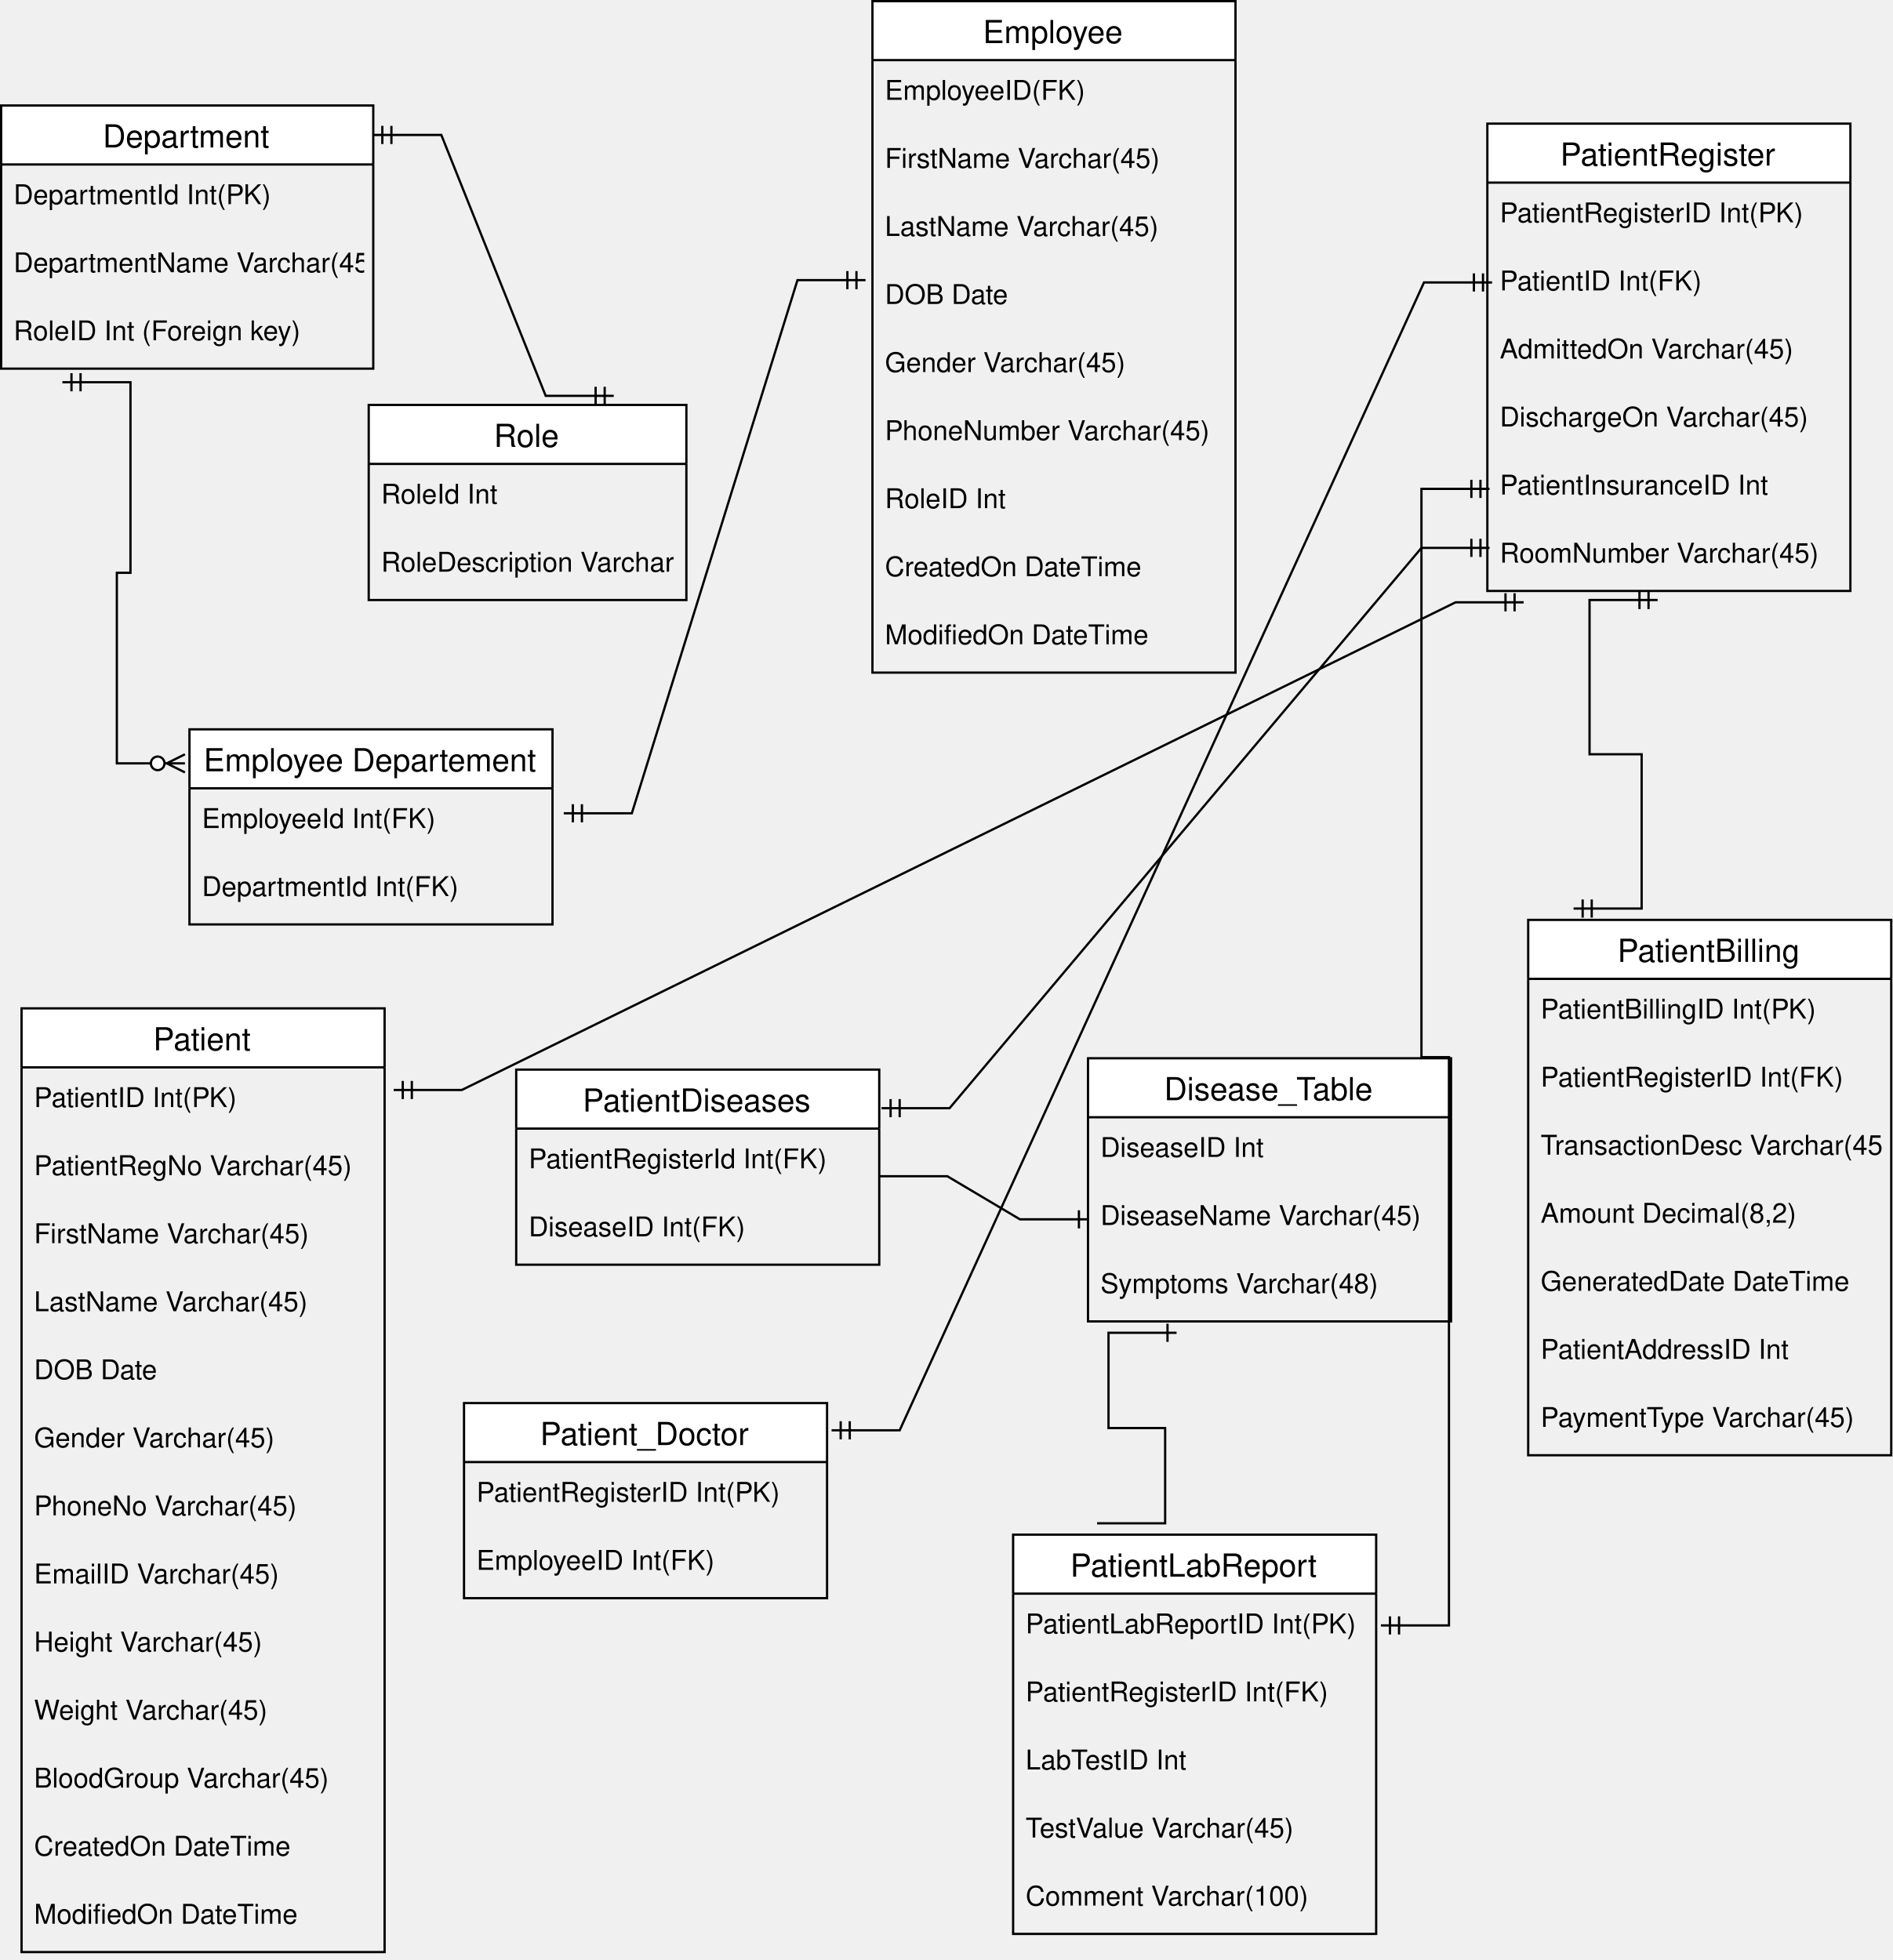
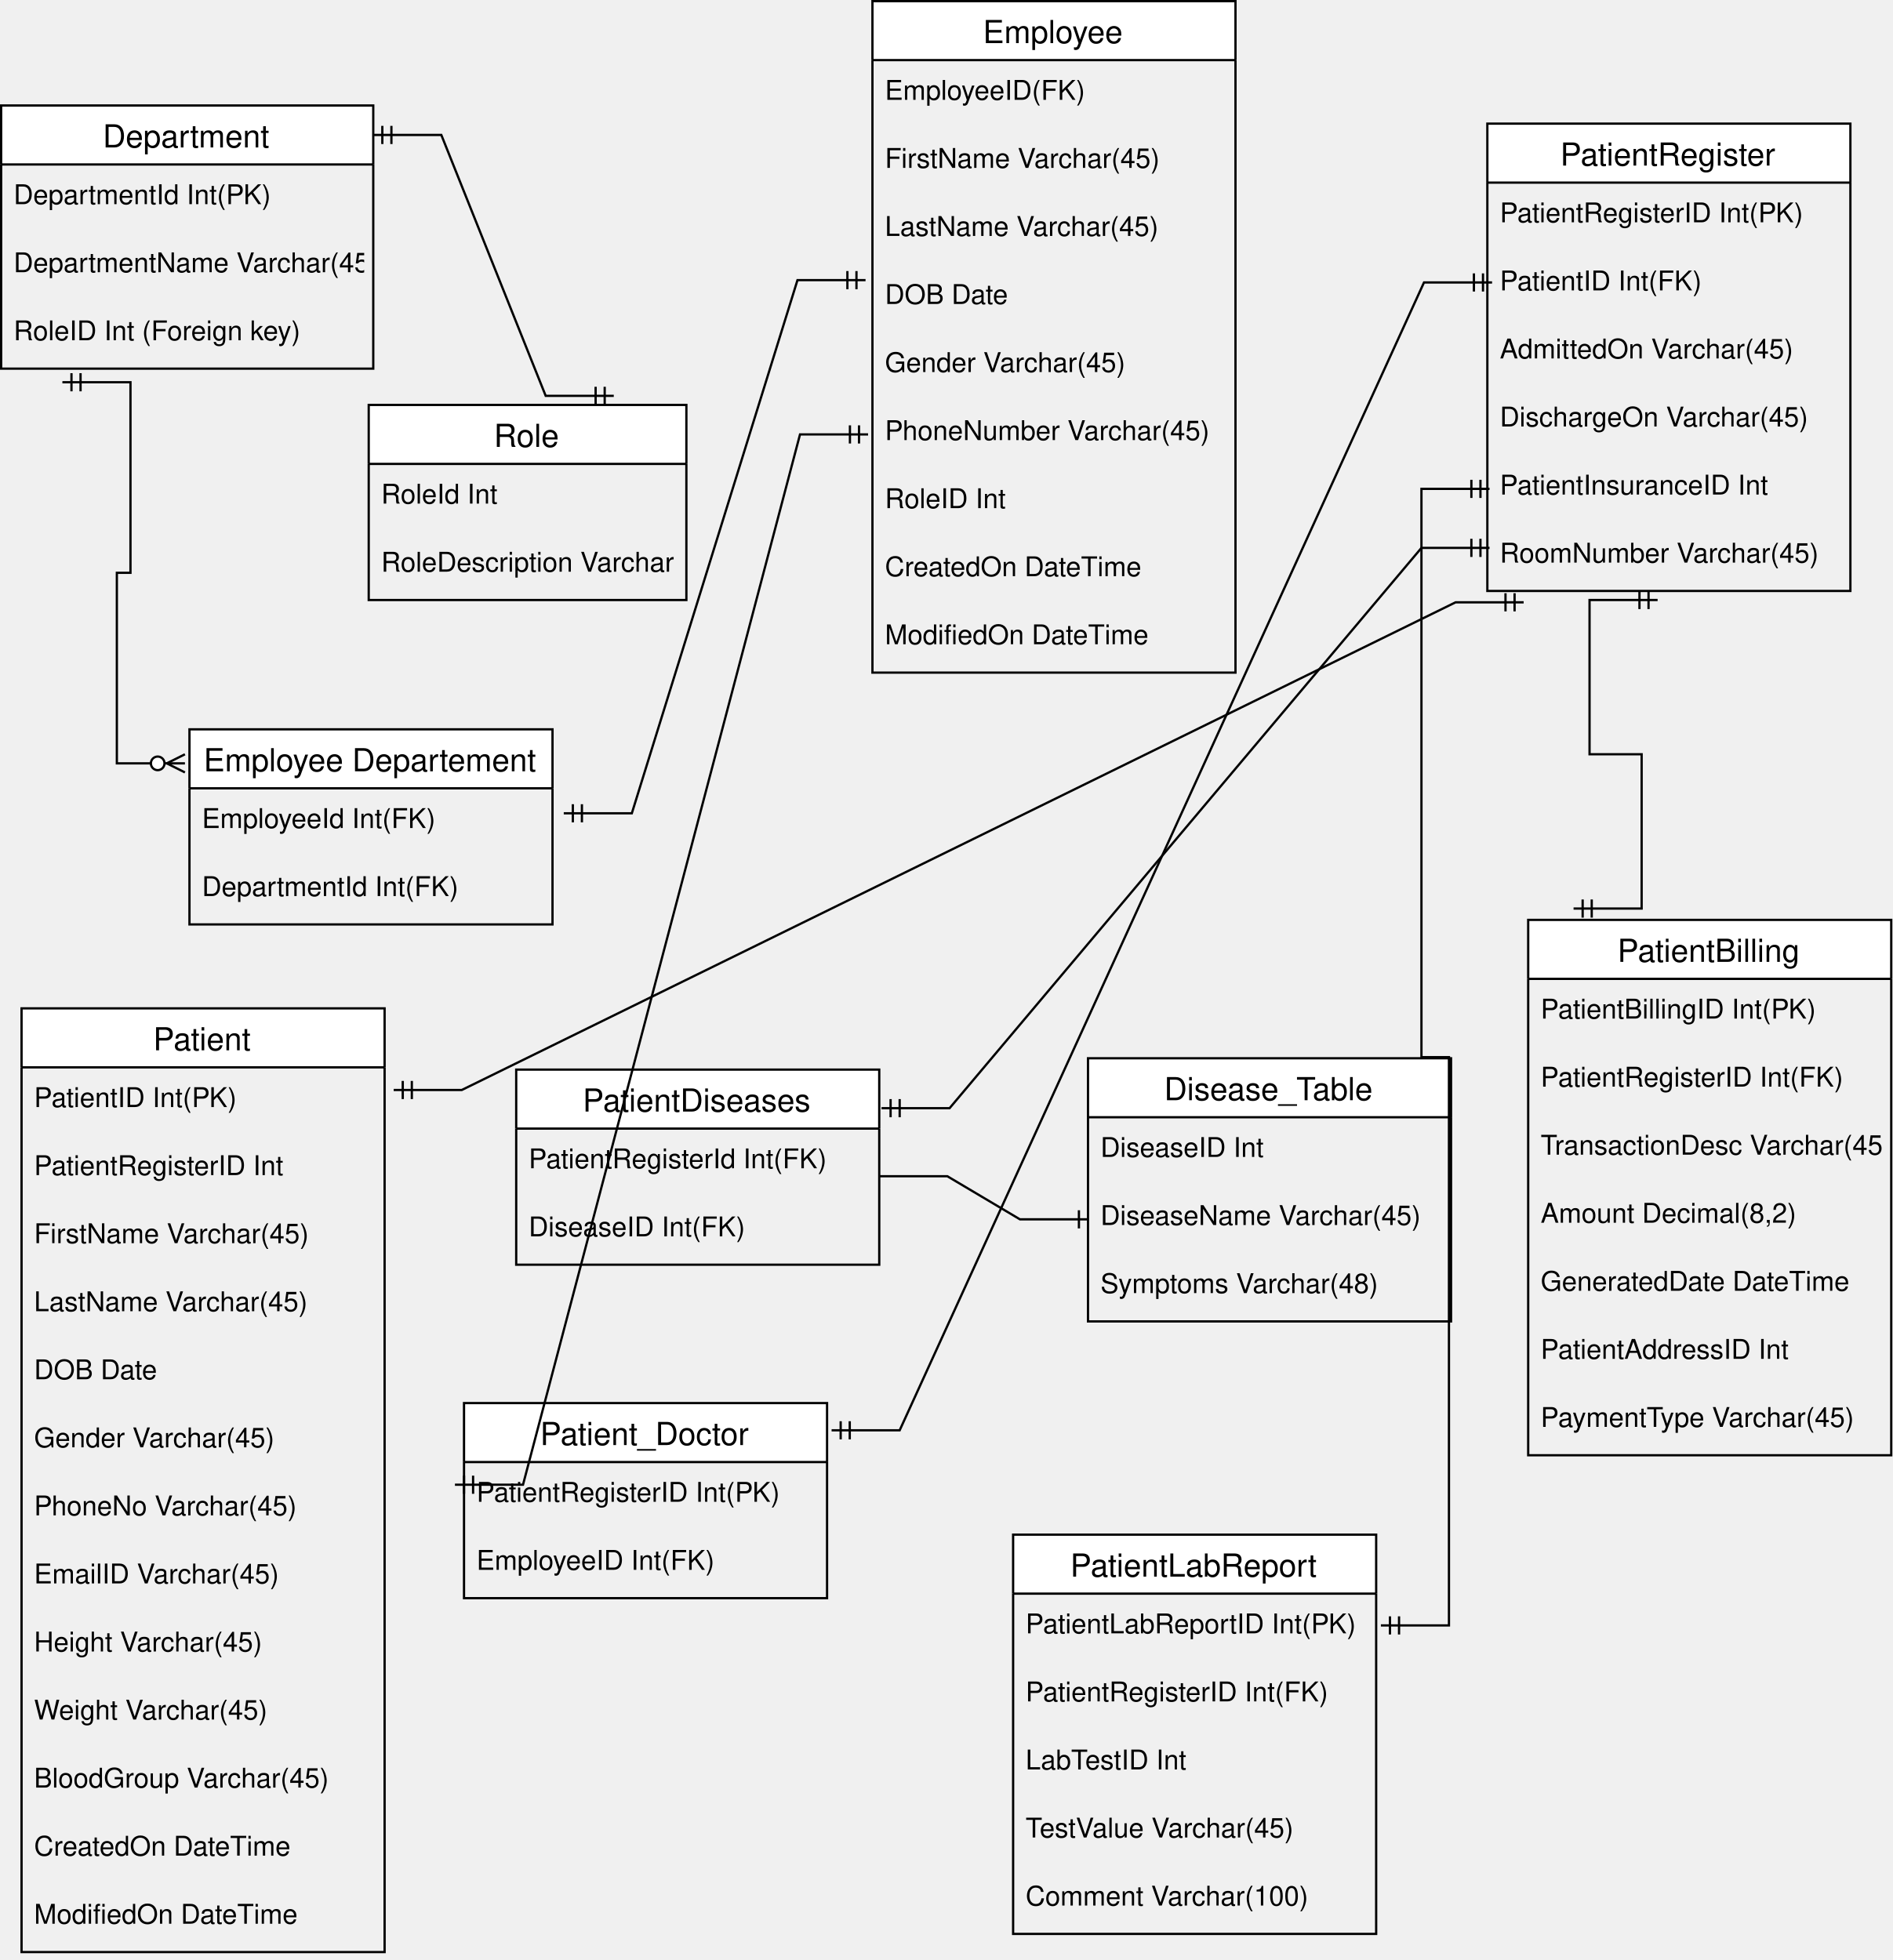
- <svg xmlns="http://www.w3.org/2000/svg" version="1.1" width="834px" height="864px" viewBox="-0.5 -0.5 834 864" content="&lt;mxfile host=&quot;app.diagrams.net&quot; modified=&quot;2022-04-12T17:07:40.918Z&quot; agent=&quot;5.0 (Windows NT 10.0; Win64; x64) AppleWebKit/537.36 (KHTML, like Gecko) Chrome/100.0.49.75 Safari/537.36&quot; etag=&quot;Gq08JsaIeK2g-kS3sbKn&quot; version=&quot;17.4.2&quot; type=&quot;github&quot;&gt;&lt;diagram id=&quot;Iy3N-nfoCOLkDRjxHkdD&quot; name=&quot;Page-1&quot;&gt;7Z1tc5s6FoB/jWe6H5xB4sXmY2InaXebNpPk5t791FGMYrMF5AHcxP31K0CyLYRfEmTkTNXptEaADHrOOTrnSJZ69ih+vU7RfHZDAhz1oBW89uxxD0IAvSH9ryhZViXDIawKpmkYVEXWuuA+/I3Znbx0EQY4Ey7MCYnycM4KQVU4IUmCJ7lwIUpT8iJe9kyiQCiYoykWbioK7icowtJlf4dBPmNvAQfr8s84nM7YNwPg+dWZJzT5OU3JImHf14P2c/mnOh0jXhf73myGAvKyUWRf9uxRSkhefYpfRzgq2lZstqstZ1fPneIkP+iGh7/y2+ngf84P31rc/Pg8eHy86API8P1C0YK1yBjTSvO4qHYEe+f88fMlb7LsJYwjlNCji2eS5PfsjEWPJ7MwCr6iJVkUz5TltI340cWMpOFvej2K6ClAC+jpNGcSAT3hivviTlZnijN6zS1/UVArukGvwoVfUZbzpyFRhOZZ+FQ+X3FjjNJpmFyQPCcxuwhF4TShnye0Lpzyd6qeCjj0WG5o1va/cJrj140i1vDXmMQ4T5f0Ena277jVLUxJ+sBmdbysZQ54TlU2E+WNyTqT8+mq8jVr+oHhfhN6fwf6LwE98yXJP93+51+SANC3zkt+KfmJRyQitNnGCakkIoyiWlE2R5MwmX7Fz8VLOeuSO/aeRRGhrfkclQoyC4MAJwVQkqMcPa2ka07CJC/bwb2gf6lkjqwzt+fSZxrRY7A+pn+Ly9N8RBL6mCgs0WEqGi+4EA8BMmyGvFtf9rNnrKF3GGnbOhZoXnMj6G8oxvTcI0onM5R+clyDuxVut0Pc7mfijf76/OgG/w7636zXIJpO+kCCfUci/GVc6TP999MVSXFh86D1Ey//INwSxMMlYCvuoX7tdiXgElIcUJ+HHdL3DfPlHY5QHpLkcn1GarVZHvOuGifBeeFs0cPLu984JQ/kBiVL3omvz8UoCb6XclG6RjhgcLd2osWj7dSrzZa1rIYekhem5Sv9Ev26pvZm33FbyNtGHw2GYh/tizVkZJFOMLtp08+q1WN7QjXArdVD22uKc6meEv7qtdvIgyfJw2U8j8gSF3a+Mvy49O6MX9fWr7NFkQGO02ANGmR2eDSnzh5spb9y6a6MS9eoMO1cugbMRzT6u8I2A1oV6EZnrlPQjgy6cOeM7W5tuwEYiMZbRu10arodOR4vPfeAe+5GkyWtaGWym/AeT5NdOQov8I5xNknDeeGLr8Nww7oN6yar3S1rb5cPbix3W6/b9gXL3QeDwWH9NPSPZr29HY732HhiW/TjA7ncnuyJXYVpZhKoiknr97k92RErzKABrRZ0Y+q0U9CDhoGR7xdFlgzlckdt4L4B7mrcUiNdeSTkGicB9UqMEqvj7OjnDCXOtzPK5tsifjKwlcIe6IdtS7DF4U3Dt4WTbenn60h8Rymm3XHwPWEd80MYm865HWdbP2d51PqGBOFzaECrBO3pBy3nRW5RHtJXHYcZbRScSYhNRuxgzvwsn3TLufvaB6IHcrqEcb/D0zCjTWGGKfdozAdKjg0a5pJW6s09M0O5LWX9ibGhHFEznb6gsCgHY8pbm3IPinOKID/eO7ZhH82W895lK/eVkpvZ4s0K84FM+VCOsOsdtzHpimifgEmX4+2HFCUZmhQzEorJCSaBpo63/iGPoRx3n8dkUU5gHuNJGKPoE+1wRtCQbkX6BMY/hvIklGuc4LRIplUDXCbLooa1/jGQ4dYsy3kQUGc3MwlyJaT1D4AMm/Iqy2La98NybuYnqHTF9Y+G+PIEhZovLiE2EffBnHnEzZciWE0nhPZh4FcScgTyW1MtUhRmYu5mnflAMbe/NcFiYm1VlPXH2r6cWTkP4jDng9um51aEWn+Y7ctplXGYFXSn2LBWyfoEAm1fzqlw651kixQlEzM/SQ1r/YG2LydV7giJzVxD5ay1h9rQ2qrXX9HTHS7ayYRfrcMvxwJC+OX4/mHgVxJyBPKyltfJm/Brj9J8nPALWluzp2bIUzVt7WHYauVJ4eddTw+0IYyXpoKw9ugLWnKOvMD7WB4aH00Zaf2xF7TkiYcjElfLW61AA8sypNuR1h55UWHb1kkbJ7y1E96vrVoHvQNXVHCOtj4tBPuT4sb3blaRD+R7g13TDb8R012rg30CrrecFjdraByBtH4XHMi5M7OGhnrQJ+CBAzlXZhbRUET3BLxuOTVmFtFQzln/WAdomFZYLqJhPDCV7rb2KYUQyAmTyxiFURlTGdCqQGtfYWG179AGaLaRkeGsMH7Wz1nOi/1tOKvm7OvnLKfDLiJCguuULOaGtTrWtv6kGJSTYmYVJOWc9efDoJwPM6sgqQetPx3WsCkPy3L/GJNJTlmZMaw6/YMx87N8pyU+kcwBh2E/2iJIsGE3HvMrnoO0/ANuygMbNuVZLwHfM/PHlGDustNu3F9RdsPZSlc/Hsq2NYa8iWeDbd8+I9h2BEMOh4fOCFYxGaERuuyP15Y3+3OUeg/a7TpzEpa78fEaf6xV0P2ThyvVc9ZuuuUx6ftlPKfGLduEPDSQW0DuMtZqfDx5fEPCqXY73Io5LboKI36BuPktfg3zf/it9PN/i/KzATsav25cNl5uHNzilAb/ZT+7sYlubcfcxqip2qx2h+e1Wp+12o52n3GUcXe1La89EJ0Bm/N88768/GeavNfhLaB+Y97mfbnl8Rj9gpnQd/qnlEYaLvOCQjzBWbGjFStYS2h5tNw8er+M7pU8V6/kObXdfR3+o+63Sp7DSXMRtp1uJU8eITqy5K13AT9we/ANQXQ8vyaItt2dIO761a8+UfSc+qKw9vtE0RuKm576dqeSCDvfq/79kti3ziwgiCI1ku8TxVX/f2bZog9ge3q9AJ6g3K8C1V5Z+lQAWqIRBV6tivf6AXztna5UQB4JODkVaHRXQfkl+kS1WgdbnwCCmjvQ51Mj3yqAEIoC2O/YBstjEicngGtvwAK2aIKdLt3SXat1aQyJ+C3cMXXf6Q24Q3HEDNQrOrYodh6rtxJFyxNF0T4BUdTsmNqOLUiQDd7ZK7u8G2YV8Q1FOpJEu/Pg/P298plFOxDBiay80jf1zBtyDTqO+/d29atffp6+/MOaM2mDmty+OztVr+jYplgeuz45Bdhhit2WYRmwBY1y9IZlq58JHKAAmpNkriumZ51BLa9/cGYCiE7NQFWOjB6mhOSbl6doPrshAS6u+D8=&lt;/diagram&gt;&lt;/mxfile&gt;" resource="https://app.diagrams.net/?title=Copy%20of%20HMS%20system.drawio&amp;client=1#HMahima-01%2FTraining-Repository%2Fmain%2FHospital%20Management%20System%2FHospital%20Management%20System.drawio.svg" style="background-color: rgb(255, 255, 255);">
+ <svg xmlns="http://www.w3.org/2000/svg" version="1.1" width="834px" height="864px" viewBox="-0.5 -0.5 834 864" content="&lt;mxfile host=&quot;app.diagrams.net&quot; modified=&quot;2022-04-12T17:17:25.870Z&quot; agent=&quot;5.0 (Windows NT 10.0; Win64; x64) AppleWebKit/537.36 (KHTML, like Gecko) Chrome/100.0.49.75 Safari/537.36&quot; etag=&quot;B2tW-2I9jpvIF2c7EKH_&quot; version=&quot;17.4.2&quot; type=&quot;github&quot;&gt;&lt;diagram id=&quot;Iy3N-nfoCOLkDRjxHkdD&quot; name=&quot;Page-1&quot;&gt;7Z1tc5s4EIB/jWd6H5xB4sXmY2Inae+aNpOkubtPHcUoNldAHsBN3F9/AiTbQvglRracqTqd1giQQc/uanclSx17EL9ep2g6uSEBjjrQCl479rADIYBen/5XlMyrkn4fVgXjNAyqImtZcB/+wuxOXjoLA5wJF+aERHk4ZYWgKhyRJMGjXLgQpSl5ES97JlEgFEzRGAs3FQX3IxRh6bK/wyCfsLeAvWX5RxyOJ+ybAfD86swTGv0Yp2SWsO/rQPu5/FOdjhGvi31vNkEBeVkpsi879iAlJK8+xa8DHBVtKzbb1Zqzi+dOcZLvdMPDt/x23PvP+e5bs5vvH3uPjxddABm+nyiasRYZYlppHhfVDmDnnD9+PudNlr2EcYQSenTxTJL8np2x6PFoEkbBZzQns+KZspy2ET+6mJA0/EWvRxE9BWgBPZ3mTCKgJ1xxX9zJ6kxxRq+55S8KakU36FW48DPKcv40JIrQNAufyucrboxROg6TC5LnJGYXoSgcJ/TziNaFU/5O1VMBhx7LDc3a/idOc/y6UsQa/hqTGOfpnF7CznYdt7qFKUkX2KyOl6XMAc+pyiaivDFZZ3I+XlS+ZE0/MNxvQu9vQP8poGc+JfmH27/+kASAvnVe8kvJDzwgEaHNNkxIJRFhFNWKsikahcn4M34uXspZltyx9yyKCG3N56hUkEkYBDgpgJIc5ehpIV1TEiZ52Q7uBf1LJXNgnbkdlz7TgB6D5TH9W1ye5gOS0MdEYYkOU9F4wYV4CJBhM+TN+rKdPWMNvd1I29ahQPOaG0F/QTGm5x5ROpqg9IPjGtytcLtHxO1+JN7g28dHN/gz6H6xXoNoPOoCCfYdifCnYaXP9N8PVyTFhc2D1g88/41wSxB3l4C1uPv6tduVgEtIcUB9HnZI3zfM53c4QnlIksvlGanVJnnMu2qcBOeFs0UPL+9+4ZQ8kBuUzHknvjwXoyT4WspF6RrhgMFd24kWj7ZRr1Zb1rIaekhemJav9FP065ram33HbSFvK3006It9tC/WkJFZOsLsplU/q1aP7QnVALdWD22vMc6lekr4i9duIw+eJA+X8TQic1zY+crw49K7M35dW7/OFkUGOE6DNWiQ2f7BnDq7t5b+wqW7Mi5do8K0c+kaMB/Q6G8K2wxoVaAbnbmjgnZk0IU7Z2x3a9sNQE803jJq56im25Hj8dJzD7jnbjRZ0opWJrsJ7+E02ZWj8ALvEGejNJwWvvgyDDes27BustrHZe1t8sGN5W7rddu+YLm7oNfbrZ+G/sGst7fB8R4aT2yNfrwjl9uTPbGrMM1MAlUxaf0+tyc7YoUZNKDVgm5MnR4VdK9hYOTrRZElQ7ncURu4b4C7GLfUSFceCbnGSUC9EqPE6jg7+jlDifPthLL5MoufDGylsHv6YdsSbHF40/Bt4WRb+vk6Et9Biml3HHxNWMf8EMamc27H2dbPWR61viFB+Bwa0CpBe/pBy3mRW5SH9FWHYUYbBWcSYpMR25kzP8sn3XLuvvaB6J6cLmHc7/A4zGhTmGHKLRrzjpJjvYa5pJV6c8/MUG5LWX9irC9H1EynLygsysGY8tam3IPinCLIj7eObdgHs+W8d1nLfaHkZrZ4s8K8I1PelyPsesdtTLoi2idg0uV4+yFFSYZGxYyEYnKCSaCp461/yKMvx93nMZmVE5iHeBTGKPpAO5wBNKRbkT6B8Y++PAnlGic4LZJp1QCXybKoYa1/DKS/NstyHgTU2c1MglwJaf0DIP2mvMq8mPb9MJ+a+QkqXXH9oyG+PEGh5otLiE3EvTNnHnHzpQgW0wmhvRv4hYQcgPzaVIsUhZmYu1ln3lHM7a9NsJhYWxVl/bG2L2dWzoM4zPngtum5FaHWH2b7clplGGYF3TE2rFWyPoFA25dzKtx6J9ksRcnIzE9Sw1p/oO3LSZU7QmIz11A5a+2hNrTW6vVn9HSHi3Yy4Vfr8MuxgBB+Ob6/G/iFhByAvKzldfIm/NqiNO8n/ILW2uypGfJUTVt7GLZYeVL4edfTA20I46WpIKw9+oKWnCMv8D6Wh8ZHU0Zaf+wFLXni4YDE1fJWC9DAsgzpdqS1R15U2NZ10sYJb+2Ed2ur1kFvxxUVnIOtTwvB9qS48b2bVeQd+d5g5+mGhnQb0ifgd8s5cbOAxgFI6/e/gZw4MwtoqAd9Au43kBNlZgUNRXRPwOWW82JmBQ3lnPUPdICGOYXlChrEgFboa2ufTwiBnC25jFEYlS62Aa0KtPblFRabDq2AZrsYGc4Kg2f9nOWk2N+Gs2rOvn7Oci7sIiIkuE7JbGpYq2Nt68+IQTkjZpZAUs5Zfz4MyvkwswSSetD602ENO/KwFPf3IRnllJUZwKrT3xkzP8u3WeKzyBywG/aDrYAEG7biMT/h2UnL3+GOPLBhR57l+u8dM3lMCeZjdtqNmyvKbjhb5ur7Q9m2xpA38Wyw7eunA9uOYMhhf9fpwCpmIjRCl/3x2tpmv49Sb0G7XmdOwnI3Pl7jL7UKur/zcKV6ztpNtzwmfT+Pp9S4ZauQ+wZyC8jHjLUaH08e35Bwqt0Lt2JOi67CiF8g7nyLX8P8H34r/fxvUX7WY0fD15XLhvOVg1uc0uC/7GdXdtCtbZfbGDVVO9Vu8LwWi7NWe9FuM44y7mPtyWv3RGfA5jzfvCkv/40m73V4C6jflbd5U245T39gwVxuxLzjDs30K9P5P6VwOp7PCwppBWfAtnnBUmDLo/nq0f4iuyqIm354qU8UPae+Lqe9nyh6fXHfSd8+qiTCo28Xvr8kdq0zCwiiaJ3B/URxYYXPLFu0xLan1xbzNNF2Fai2K9KnAtCCguQCr1bFvtaYL39yLBWQ87EnpwKNTgMov0SfqFZLEesTQFDbb73LJ6i9VQAhFAWwe2QbLGeGT04Al96ABWzRBDuVxdTqDayJQ47mmPJb+HCDu6c34PbFcQtQr+jQonj0iKmVKFqeKIr2CYiiZsfUdmxBgmywZ6/s8m6YVcT3dDiSJPKcwClL4tKJpB2I4ERWXumbeuYVuQa1cOvQUr21q1/8+O705R/WnEkb1OR27xxBvaJDm2J5BPHkFGCDKXZbhmXAFjTK0RuWLSZr76AArl4FcF0xSeb0atnVnTMTQHRqePLtWB3AO8iRMXEtEhMqe4Ay0QEV6JNKDXhDYkKzNy53AXt643Zt8x1HVQ9AD1NC8tXLUzSd3JAAF1f8Dw==&lt;/diagram&gt;&lt;/mxfile&gt;" resource="https://app.diagrams.net/?title=Copy%20of%20HMS%20system.drawio&amp;client=1#HMahima-01%2FTraining-Repository%2Fmain%2FHospital%20Management%20System%2FHospital%20Management%20System.drawio.svg" style="background-color: rgb(255, 255, 255);">
  <defs>
    <clipPath id="mx-clip-4-77-156-30-0">
      <rect x="4" y="77" width="156" height="30" />
    </clipPath>
    <clipPath id="mx-clip-4-107-156-30-0">
      <rect x="4" y="107" width="156" height="30" />
    </clipPath>
    <clipPath id="mx-clip-4-137-156-30-0">
      <rect x="4" y="137" width="156" height="30" />
    </clipPath>
    <clipPath id="mx-clip-87-352-152-30-0">
      <rect x="87" y="352" width="152" height="30" />
    </clipPath>
    <clipPath id="mx-clip-87-382-152-30-0">
      <rect x="87" y="382" width="152" height="30" />
    </clipPath>
    <clipPath id="mx-clip-166-209-132-30-0">
      <rect x="166" y="209" width="132" height="30" />
    </clipPath>
    <clipPath id="mx-clip-166-239-132-30-0">
      <rect x="166" y="239" width="132" height="30" />
    </clipPath>
    <clipPath id="mx-clip-388-31-152-30-0">
      <rect x="388" y="31" width="152" height="30" />
    </clipPath>
    <clipPath id="mx-clip-388-61-152-30-0">
      <rect x="388" y="61" width="152" height="30" />
    </clipPath>
    <clipPath id="mx-clip-388-91-152-30-0">
      <rect x="388" y="91" width="152" height="30" />
    </clipPath>
    <clipPath id="mx-clip-388-121-152-30-0">
      <rect x="388" y="121" width="152" height="30" />
    </clipPath>
    <clipPath id="mx-clip-388-151-152-30-0">
      <rect x="388" y="151" width="152" height="30" />
    </clipPath>
    <clipPath id="mx-clip-388-181-152-30-0">
      <rect x="388" y="181" width="152" height="30" />
    </clipPath>
    <clipPath id="mx-clip-388-211-152-30-0">
      <rect x="388" y="211" width="152" height="30" />
    </clipPath>
    <clipPath id="mx-clip-388-241-152-30-0">
      <rect x="388" y="241" width="152" height="30" />
    </clipPath>
    <clipPath id="mx-clip-388-271-152-30-0">
      <rect x="388" y="271" width="152" height="30" />
    </clipPath>
    <clipPath id="mx-clip-231-502-152-30-0">
      <rect x="231" y="502" width="152" height="30" />
    </clipPath>
    <clipPath id="mx-clip-231-532-152-30-0">
      <rect x="231" y="532" width="152" height="30" />
    </clipPath>
    <clipPath id="mx-clip-677-436-152-30-0">
      <rect x="677" y="436" width="152" height="30" />
    </clipPath>
    <clipPath id="mx-clip-677-466-152-30-0">
      <rect x="677" y="466" width="152" height="30" />
    </clipPath>
    <clipPath id="mx-clip-677-496-152-30-0">
      <rect x="677" y="496" width="152" height="30" />
    </clipPath>
    <clipPath id="mx-clip-677-526-152-30-0">
      <rect x="677" y="526" width="152" height="30" />
    </clipPath>
    <clipPath id="mx-clip-677-556-152-30-0">
      <rect x="677" y="556" width="152" height="30" />
    </clipPath>
    <clipPath id="mx-clip-677-586-152-30-0">
      <rect x="677" y="586" width="152" height="30" />
    </clipPath>
    <clipPath id="mx-clip-677-616-152-30-0">
      <rect x="677" y="616" width="152" height="30" />
    </clipPath>
    <clipPath id="mx-clip-659-85-152-30-0">
      <rect x="659" y="85" width="152" height="30" />
    </clipPath>
    <clipPath id="mx-clip-659-115-152-30-0">
      <rect x="659" y="115" width="152" height="30" />
    </clipPath>
    <clipPath id="mx-clip-659-145-152-30-0">
      <rect x="659" y="145" width="152" height="30" />
    </clipPath>
    <clipPath id="mx-clip-659-175-152-30-0">
      <rect x="659" y="175" width="152" height="30" />
    </clipPath>
    <clipPath id="mx-clip-659-205-152-30-0">
      <rect x="659" y="205" width="152" height="30" />
    </clipPath>
    <clipPath id="mx-clip-659-235-152-30-0">
      <rect x="659" y="235" width="152" height="30" />
    </clipPath>
    <clipPath id="mx-clip-450-707-152-30-0">
      <rect x="450" y="707" width="152" height="30" />
    </clipPath>
    <clipPath id="mx-clip-450-737-152-30-0">
      <rect x="450" y="737" width="152" height="30" />
    </clipPath>
    <clipPath id="mx-clip-450-767-152-30-0">
      <rect x="450" y="767" width="152" height="30" />
    </clipPath>
    <clipPath id="mx-clip-450-797-152-30-0">
      <rect x="450" y="797" width="152" height="30" />
    </clipPath>
    <clipPath id="mx-clip-450-827-152-30-0">
      <rect x="450" y="827" width="152" height="30" />
    </clipPath>
    <clipPath id="mx-clip-13-475-152-30-0">
      <rect x="13" y="475" width="152" height="30" />
    </clipPath>
    <clipPath id="mx-clip-13-505-152-30-0">
      <rect x="13" y="505" width="152" height="30" />
    </clipPath>
    <clipPath id="mx-clip-13-535-152-30-0">
      <rect x="13" y="535" width="152" height="30" />
    </clipPath>
    <clipPath id="mx-clip-13-565-152-30-0">
      <rect x="13" y="565" width="152" height="30" />
    </clipPath>
    <clipPath id="mx-clip-13-595-152-30-0">
      <rect x="13" y="595" width="152" height="30" />
    </clipPath>
    <clipPath id="mx-clip-13-625-152-30-0">
      <rect x="13" y="625" width="152" height="30" />
    </clipPath>
    <clipPath id="mx-clip-13-655-152-30-0">
      <rect x="13" y="655" width="152" height="30" />
    </clipPath>
    <clipPath id="mx-clip-13-685-152-30-0">
      <rect x="13" y="685" width="152" height="30" />
    </clipPath>
    <clipPath id="mx-clip-13-715-152-30-0">
      <rect x="13" y="715" width="152" height="30" />
    </clipPath>
    <clipPath id="mx-clip-13-745-152-30-0">
      <rect x="13" y="745" width="152" height="30" />
    </clipPath>
    <clipPath id="mx-clip-13-775-152-30-0">
      <rect x="13" y="775" width="152" height="30" />
    </clipPath>
    <clipPath id="mx-clip-13-805-152-30-0">
      <rect x="13" y="805" width="152" height="30" />
    </clipPath>
    <clipPath id="mx-clip-13-835-152-30-0">
      <rect x="13" y="835" width="152" height="30" />
    </clipPath>
    <clipPath id="mx-clip-208-649-152-30-0">
      <rect x="208" y="649" width="152" height="30" />
    </clipPath>
    <clipPath id="mx-clip-208-679-152-30-0">
      <rect x="208" y="679" width="152" height="30" />
    </clipPath>
    <clipPath id="mx-clip-483-497-152-30-0">
      <rect x="483" y="497" width="152" height="30" />
    </clipPath>
    <clipPath id="mx-clip-483-527-152-30-0">
      <rect x="483" y="527" width="152" height="30" />
    </clipPath>
    <clipPath id="mx-clip-483-557-152-30-0">
      <rect x="483" y="557" width="152" height="30" />
    </clipPath>
  </defs>
  <g>
    <path d="M 0 72 L 0 46 L 164 46 L 164 72" fill="rgb(255, 255, 255)" stroke="rgb(0, 0, 0)" stroke-miterlimit="10" pointer-events="all" />
    <path d="M 0 72 L 0 162 L 164 162 L 164 72" fill="none" stroke="rgb(0, 0, 0)" stroke-miterlimit="10" pointer-events="none" />
    <path d="M 0 72 L 164 72" fill="none" stroke="rgb(0, 0, 0)" stroke-miterlimit="10" pointer-events="none" />
    <g fill="rgb(0, 0, 0)" font-family="Helvetica" pointer-events="none" text-anchor="middle" font-size="14px">
      <text x="81.5" y="64.5">Department </text>
    </g>
    <g fill="rgb(0, 0, 0)" font-family="Helvetica" pointer-events="none" clip-path="url(#mx-clip-4-77-156-30-0)" font-size="12px">
      <text x="5.5" y="89.5">DepartmentId Int(PK)</text>
    </g>
    <g fill="rgb(0, 0, 0)" font-family="Helvetica" pointer-events="none" clip-path="url(#mx-clip-4-107-156-30-0)" font-size="12px">
      <text x="5.5" y="119.5">DepartmentName Varchar(45)</text>
    </g>
    <g fill="rgb(0, 0, 0)" font-family="Helvetica" pointer-events="none" clip-path="url(#mx-clip-4-137-156-30-0)" font-size="12px">
      <text x="5.5" y="149.5">RoleID Int (Foreign key)</text>
    </g>
    <path d="M 27 168 L 57 168 L 57 252 L 51 252 L 51 336 L 81 336" fill="none" stroke="rgb(0, 0, 0)" stroke-miterlimit="10" pointer-events="none" />
    <path d="M 31 164 L 31 172 M 35 164 L 35 172" fill="none" stroke="rgb(0, 0, 0)" stroke-miterlimit="10" pointer-events="none" />
    <ellipse cx="69" cy="336" rx="3" ry="3" fill="#ffffff" stroke="rgb(0, 0, 0)" pointer-events="none" />
    <path d="M 81 332 L 73 336 L 81 340" fill="none" stroke="rgb(0, 0, 0)" stroke-miterlimit="10" pointer-events="none" />
    <path d="M 83 347 L 83 321 L 243 321 L 243 347" fill="rgb(255, 255, 255)" stroke="rgb(0, 0, 0)" stroke-miterlimit="10" pointer-events="none" />
    <path d="M 83 347 L 83 407 L 243 407 L 243 347" fill="none" stroke="rgb(0, 0, 0)" stroke-miterlimit="10" pointer-events="none" />
    <path d="M 83 347 L 243 347" fill="none" stroke="rgb(0, 0, 0)" stroke-miterlimit="10" pointer-events="none" />
    <g fill="rgb(0, 0, 0)" font-family="Helvetica" pointer-events="none" text-anchor="middle" font-size="14px">
      <text x="162.5" y="339.5">Employee Departement</text>
    </g>
    <g fill="rgb(0, 0, 0)" font-family="Helvetica" pointer-events="none" clip-path="url(#mx-clip-87-352-152-30-0)" font-size="12px">
      <text x="88.5" y="364.5">EmployeeId Int(FK)</text>
    </g>
    <g fill="rgb(0, 0, 0)" font-family="Helvetica" pointer-events="none" clip-path="url(#mx-clip-87-382-152-30-0)" font-size="12px">
      <text x="88.5" y="394.5">DepartmentId Int(FK)</text>
    </g>
    <path d="M 162 204 L 162 178 L 302 178 L 302 204" fill="rgb(255, 255, 255)" stroke="rgb(0, 0, 0)" stroke-miterlimit="10" pointer-events="none" />
    <path d="M 162 204 L 162 264 L 302 264 L 302 204" fill="none" stroke="rgb(0, 0, 0)" stroke-miterlimit="10" pointer-events="none" />
    <path d="M 162 204 L 302 204" fill="none" stroke="rgb(0, 0, 0)" stroke-miterlimit="10" pointer-events="none" />
    <g fill="rgb(0, 0, 0)" font-family="Helvetica" pointer-events="none" text-anchor="middle" font-size="14px">
      <text x="231.5" y="196.5">Role</text>
    </g>
    <g fill="rgb(0, 0, 0)" font-family="Helvetica" pointer-events="none" clip-path="url(#mx-clip-166-209-132-30-0)" font-size="12px">
      <text x="167.5" y="221.5">RoleId Int</text>
    </g>
    <g fill="rgb(0, 0, 0)" font-family="Helvetica" pointer-events="none" clip-path="url(#mx-clip-166-239-132-30-0)" font-size="12px">
      <text x="167.5" y="251.5">RoleDescription Varchar</text>
    </g>
    <path d="M 384 26 L 384 0 L 544 0 L 544 26" fill="rgb(255, 255, 255)" stroke="rgb(0, 0, 0)" stroke-miterlimit="10" pointer-events="none" />
    <path d="M 384 26 L 384 296 L 544 296 L 544 26" fill="none" stroke="rgb(0, 0, 0)" stroke-miterlimit="10" pointer-events="none" />
    <path d="M 384 26 L 544 26" fill="none" stroke="rgb(0, 0, 0)" stroke-miterlimit="10" pointer-events="none" />
    <g fill="rgb(0, 0, 0)" font-family="Helvetica" pointer-events="none" text-anchor="middle" font-size="14px">
      <text x="463.5" y="18.5">Employee</text>
    </g>
    <g fill="rgb(0, 0, 0)" font-family="Helvetica" pointer-events="none" clip-path="url(#mx-clip-388-31-152-30-0)" font-size="12px">
      <text x="389.5" y="43.5">EmployeeID(FK)</text>
    </g>
    <g fill="rgb(0, 0, 0)" font-family="Helvetica" pointer-events="none" clip-path="url(#mx-clip-388-61-152-30-0)" font-size="12px">
      <text x="389.5" y="73.5">FirstName Varchar(45)</text>
    </g>
    <g fill="rgb(0, 0, 0)" font-family="Helvetica" pointer-events="none" clip-path="url(#mx-clip-388-91-152-30-0)" font-size="12px">
      <text x="389.5" y="103.5">LastName Varchar(45)</text>
    </g>
    <g fill="rgb(0, 0, 0)" font-family="Helvetica" pointer-events="none" clip-path="url(#mx-clip-388-121-152-30-0)" font-size="12px">
      <text x="389.5" y="133.5">DOB Date</text>
    </g>
    <g fill="rgb(0, 0, 0)" font-family="Helvetica" pointer-events="none" clip-path="url(#mx-clip-388-151-152-30-0)" font-size="12px">
      <text x="389.5" y="163.5">Gender Varchar(45)</text>
    </g>
    <g fill="rgb(0, 0, 0)" font-family="Helvetica" pointer-events="none" clip-path="url(#mx-clip-388-181-152-30-0)" font-size="12px">
      <text x="389.5" y="193.5">PhoneNumber Varchar(45)</text>
    </g>
    <g fill="rgb(0, 0, 0)" font-family="Helvetica" pointer-events="none" clip-path="url(#mx-clip-388-211-152-30-0)" font-size="12px">
      <text x="389.5" y="223.5">RoleID Int</text>
    </g>
    <g fill="rgb(0, 0, 0)" font-family="Helvetica" pointer-events="none" clip-path="url(#mx-clip-388-241-152-30-0)" font-size="12px">
      <text x="389.5" y="253.5">CreatedOn DateTime</text>
    </g>
    <g fill="rgb(0, 0, 0)" font-family="Helvetica" pointer-events="none" clip-path="url(#mx-clip-388-271-152-30-0)" font-size="12px">
      <text x="389.5" y="283.5">ModifiedOn DateTime</text>
    </g>
    <path d="M 227 497 L 227 471 L 387 471 L 387 497" fill="rgb(255, 255, 255)" stroke="rgb(0, 0, 0)" stroke-miterlimit="10" pointer-events="none" />
    <path d="M 227 497 L 227 557 L 387 557 L 387 497" fill="none" stroke="rgb(0, 0, 0)" stroke-miterlimit="10" pointer-events="none" />
    <path d="M 227 497 L 387 497" fill="none" stroke="rgb(0, 0, 0)" stroke-miterlimit="10" pointer-events="none" />
    <g fill="rgb(0, 0, 0)" font-family="Helvetica" pointer-events="none" text-anchor="middle" font-size="14px">
      <text x="306.5" y="489.5">PatientDiseases</text>
    </g>
    <g fill="rgb(0, 0, 0)" font-family="Helvetica" pointer-events="none" clip-path="url(#mx-clip-231-502-152-30-0)" font-size="12px">
      <text x="232.5" y="514.5">PatientRegisterId Int(FK)</text>
    </g>
    <g fill="rgb(0, 0, 0)" font-family="Helvetica" pointer-events="none" clip-path="url(#mx-clip-231-532-152-30-0)" font-size="12px">
      <text x="232.5" y="544.5">DiseaseID Int(FK)</text>
    </g>
    <path d="M 673 431 L 673 405 L 833 405 L 833 431" fill="rgb(255, 255, 255)" stroke="rgb(0, 0, 0)" stroke-miterlimit="10" pointer-events="none" />
    <path d="M 673 431 L 673 641 L 833 641 L 833 431" fill="none" stroke="rgb(0, 0, 0)" stroke-miterlimit="10" pointer-events="none" />
    <path d="M 673 431 L 833 431" fill="none" stroke="rgb(0, 0, 0)" stroke-miterlimit="10" pointer-events="none" />
    <g fill="rgb(0, 0, 0)" font-family="Helvetica" pointer-events="none" text-anchor="middle" font-size="14px">
      <text x="752.5" y="423.5">PatientBilling</text>
    </g>
    <g fill="rgb(0, 0, 0)" font-family="Helvetica" pointer-events="none" clip-path="url(#mx-clip-677-436-152-30-0)" font-size="12px">
      <text x="678.5" y="448.5">PatientBillingID Int(PK)</text>
    </g>
    <g fill="rgb(0, 0, 0)" font-family="Helvetica" pointer-events="none" clip-path="url(#mx-clip-677-466-152-30-0)" font-size="12px">
      <text x="678.5" y="478.5">PatientRegisterID Int(FK)</text>
    </g>
    <g fill="rgb(0, 0, 0)" font-family="Helvetica" pointer-events="none" clip-path="url(#mx-clip-677-496-152-30-0)" font-size="12px">
      <text x="678.5" y="508.5">TransactionDesc Varchar(45)</text>
    </g>
    <g fill="rgb(0, 0, 0)" font-family="Helvetica" pointer-events="none" clip-path="url(#mx-clip-677-526-152-30-0)" font-size="12px">
      <text x="678.5" y="538.5">Amount Decimal(8,2)</text>
    </g>
    <g fill="rgb(0, 0, 0)" font-family="Helvetica" pointer-events="none" clip-path="url(#mx-clip-677-556-152-30-0)" font-size="12px">
      <text x="678.5" y="568.5">GeneratedDate DateTime</text>
    </g>
    <g fill="rgb(0, 0, 0)" font-family="Helvetica" pointer-events="none" clip-path="url(#mx-clip-677-586-152-30-0)" font-size="12px">
      <text x="678.5" y="598.5">PatientAddressID Int</text>
    </g>
    <g fill="rgb(0, 0, 0)" font-family="Helvetica" pointer-events="none" clip-path="url(#mx-clip-677-616-152-30-0)" font-size="12px">
      <text x="678.5" y="628.5">PaymentType Varchar(45)</text>
    </g>
    <path d="M 655 80 L 655 54 L 815 54 L 815 80" fill="rgb(255, 255, 255)" stroke="rgb(0, 0, 0)" stroke-miterlimit="10" pointer-events="none" />
    <path d="M 655 80 L 655 260 L 815 260 L 815 80" fill="none" stroke="rgb(0, 0, 0)" stroke-miterlimit="10" pointer-events="none" />
    <path d="M 655 80 L 815 80" fill="none" stroke="rgb(0, 0, 0)" stroke-miterlimit="10" pointer-events="none" />
    <g fill="rgb(0, 0, 0)" font-family="Helvetica" pointer-events="none" text-anchor="middle" font-size="14px">
      <text x="734.5" y="72.5">PatientRegister</text>
    </g>
    <g fill="rgb(0, 0, 0)" font-family="Helvetica" pointer-events="none" clip-path="url(#mx-clip-659-85-152-30-0)" font-size="12px">
      <text x="660.5" y="97.5">PatientRegisterID Int(PK)</text>
    </g>
    <g fill="rgb(0, 0, 0)" font-family="Helvetica" pointer-events="none" clip-path="url(#mx-clip-659-115-152-30-0)" font-size="12px">
      <text x="660.5" y="127.5">PatientID Int(FK)</text>
    </g>
    <g fill="rgb(0, 0, 0)" font-family="Helvetica" pointer-events="none" clip-path="url(#mx-clip-659-145-152-30-0)" font-size="12px">
      <text x="660.5" y="157.5">AdmittedOn Varchar(45)</text>
    </g>
    <g fill="rgb(0, 0, 0)" font-family="Helvetica" pointer-events="none" clip-path="url(#mx-clip-659-175-152-30-0)" font-size="12px">
      <text x="660.5" y="187.5">DischargeOn Varchar(45)</text>
    </g>
    <g fill="rgb(0, 0, 0)" font-family="Helvetica" pointer-events="none" clip-path="url(#mx-clip-659-205-152-30-0)" font-size="12px">
      <text x="660.5" y="217.5">PatientInsuranceID Int</text>
    </g>
    <g fill="rgb(0, 0, 0)" font-family="Helvetica" pointer-events="none" clip-path="url(#mx-clip-659-235-152-30-0)" font-size="12px">
      <text x="660.5" y="247.5">RoomNumber Varchar(45)</text>
    </g>
    <path d="M 446 702 L 446 676 L 606 676 L 606 702" fill="rgb(255, 255, 255)" stroke="rgb(0, 0, 0)" stroke-miterlimit="10" pointer-events="none" />
    <path d="M 446 702 L 446 852 L 606 852 L 606 702" fill="none" stroke="rgb(0, 0, 0)" stroke-miterlimit="10" pointer-events="none" />
    <path d="M 446 702 L 606 702" fill="none" stroke="rgb(0, 0, 0)" stroke-miterlimit="10" pointer-events="none" />
    <g fill="rgb(0, 0, 0)" font-family="Helvetica" pointer-events="none" text-anchor="middle" font-size="14px">
      <text x="525.5" y="694.5">PatientLabReport</text>
    </g>
    <g fill="rgb(0, 0, 0)" font-family="Helvetica" pointer-events="none" clip-path="url(#mx-clip-450-707-152-30-0)" font-size="12px">
      <text x="451.5" y="719.5">PatientLabReportID Int(PK)</text>
    </g>
    <g fill="rgb(0, 0, 0)" font-family="Helvetica" pointer-events="none" clip-path="url(#mx-clip-450-737-152-30-0)" font-size="12px">
      <text x="451.5" y="749.5">PatientRegisterID Int(FK)</text>
    </g>
    <g fill="rgb(0, 0, 0)" font-family="Helvetica" pointer-events="none" clip-path="url(#mx-clip-450-767-152-30-0)" font-size="12px">
      <text x="451.5" y="779.5">LabTestID Int</text>
    </g>
    <g fill="rgb(0, 0, 0)" font-family="Helvetica" pointer-events="none" clip-path="url(#mx-clip-450-797-152-30-0)" font-size="12px">
      <text x="451.5" y="809.5">TestValue Varchar(45)</text>
    </g>
    <g fill="rgb(0, 0, 0)" font-family="Helvetica" pointer-events="none" clip-path="url(#mx-clip-450-827-152-30-0)" font-size="12px">
      <text x="451.5" y="839.5">Comment Varchar(100)</text>
    </g>
    <path d="M 9 470 L 9 444 L 169 444 L 169 470" fill="rgb(255, 255, 255)" stroke="rgb(0, 0, 0)" stroke-miterlimit="10" pointer-events="none" />
    <path d="M 9 470 L 9 860 L 169 860 L 169 470" fill="none" stroke="rgb(0, 0, 0)" stroke-miterlimit="10" pointer-events="none" />
    <path d="M 9 470 L 169 470" fill="none" stroke="rgb(0, 0, 0)" stroke-miterlimit="10" pointer-events="none" />
    <g fill="rgb(0, 0, 0)" font-family="Helvetica" pointer-events="none" text-anchor="middle" font-size="14px">
      <text x="88.5" y="462.5">Patient</text>
    </g>
    <g fill="rgb(0, 0, 0)" font-family="Helvetica" pointer-events="none" clip-path="url(#mx-clip-13-475-152-30-0)" font-size="12px">
      <text x="14.5" y="487.5">PatientID Int(PK)</text>
    </g>
    <g fill="rgb(0, 0, 0)" font-family="Helvetica" pointer-events="none" clip-path="url(#mx-clip-13-505-152-30-0)" font-size="12px">
-       <text x="14.5" y="517.5">PatientRegNo Varchar(45)</text>
+       <text x="14.5" y="517.5">PatientRegisterID Int</text>
    </g>
    <g fill="rgb(0, 0, 0)" font-family="Helvetica" pointer-events="none" clip-path="url(#mx-clip-13-535-152-30-0)" font-size="12px">
      <text x="14.5" y="547.5">FirstName Varchar(45)</text>
    </g>
    <g fill="rgb(0, 0, 0)" font-family="Helvetica" pointer-events="none" clip-path="url(#mx-clip-13-565-152-30-0)" font-size="12px">
      <text x="14.5" y="577.5">LastName Varchar(45)</text>
    </g>
    <g fill="rgb(0, 0, 0)" font-family="Helvetica" pointer-events="none" clip-path="url(#mx-clip-13-595-152-30-0)" font-size="12px">
      <text x="14.5" y="607.5">DOB Date</text>
    </g>
    <g fill="rgb(0, 0, 0)" font-family="Helvetica" pointer-events="none" clip-path="url(#mx-clip-13-625-152-30-0)" font-size="12px">
      <text x="14.5" y="637.5">Gender Varchar(45)</text>
    </g>
    <g fill="rgb(0, 0, 0)" font-family="Helvetica" pointer-events="none" clip-path="url(#mx-clip-13-655-152-30-0)" font-size="12px">
      <text x="14.5" y="667.5">PhoneNo Varchar(45)</text>
    </g>
    <g fill="rgb(0, 0, 0)" font-family="Helvetica" pointer-events="none" clip-path="url(#mx-clip-13-685-152-30-0)" font-size="12px">
      <text x="14.5" y="697.5">EmailID Varchar(45)</text>
    </g>
    <g fill="rgb(0, 0, 0)" font-family="Helvetica" pointer-events="none" clip-path="url(#mx-clip-13-715-152-30-0)" font-size="12px">
      <text x="14.5" y="727.5">Height Varchar(45)</text>
    </g>
    <g fill="rgb(0, 0, 0)" font-family="Helvetica" pointer-events="none" clip-path="url(#mx-clip-13-745-152-30-0)" font-size="12px">
      <text x="14.5" y="757.5">Weight Varchar(45)</text>
    </g>
    <g fill="rgb(0, 0, 0)" font-family="Helvetica" pointer-events="none" clip-path="url(#mx-clip-13-775-152-30-0)" font-size="12px">
      <text x="14.5" y="787.5">BloodGroup Varchar(45)</text>
    </g>
    <g fill="rgb(0, 0, 0)" font-family="Helvetica" pointer-events="none" clip-path="url(#mx-clip-13-805-152-30-0)" font-size="12px">
      <text x="14.5" y="817.5">CreatedOn DateTime</text>
    </g>
    <g fill="rgb(0, 0, 0)" font-family="Helvetica" pointer-events="none" clip-path="url(#mx-clip-13-835-152-30-0)" font-size="12px">
      <text x="14.5" y="847.5">ModifiedOn DateTime</text>
    </g>
    <path d="M 204 644 L 204 618 L 364 618 L 364 644" fill="rgb(255, 255, 255)" stroke="rgb(0, 0, 0)" stroke-miterlimit="10" pointer-events="none" />
    <path d="M 204 644 L 204 704 L 364 704 L 364 644" fill="none" stroke="rgb(0, 0, 0)" stroke-miterlimit="10" pointer-events="none" />
    <path d="M 204 644 L 364 644" fill="none" stroke="rgb(0, 0, 0)" stroke-miterlimit="10" pointer-events="none" />
    <g fill="rgb(0, 0, 0)" font-family="Helvetica" pointer-events="none" text-anchor="middle" font-size="14px">
      <text x="283.5" y="636.5">Patient_Doctor</text>
    </g>
    <g fill="rgb(0, 0, 0)" font-family="Helvetica" pointer-events="none" clip-path="url(#mx-clip-208-649-152-30-0)" font-size="12px">
      <text x="209.5" y="661.5">PatientRegisterID Int(PK)</text>
    </g>
    <g fill="rgb(0, 0, 0)" font-family="Helvetica" pointer-events="none" clip-path="url(#mx-clip-208-679-152-30-0)" font-size="12px">
      <text x="209.5" y="691.5">EmployeeID Int(FK)</text>
    </g>
    <path d="M 479 492 L 479 466 L 639 466 L 639 492" fill="rgb(255, 255, 255)" stroke="rgb(0, 0, 0)" stroke-miterlimit="10" pointer-events="none" />
    <path d="M 479 492 L 479 582 L 639 582 L 639 492" fill="none" stroke="rgb(0, 0, 0)" stroke-miterlimit="10" pointer-events="none" />
    <path d="M 479 492 L 639 492" fill="none" stroke="rgb(0, 0, 0)" stroke-miterlimit="10" pointer-events="none" />
    <g fill="rgb(0, 0, 0)" font-family="Helvetica" pointer-events="none" text-anchor="middle" font-size="14px">
      <text x="558.5" y="484.5">Disease_Table</text>
    </g>
    <g fill="rgb(0, 0, 0)" font-family="Helvetica" pointer-events="none" clip-path="url(#mx-clip-483-497-152-30-0)" font-size="12px">
      <text x="484.5" y="509.5">DiseaseID Int</text>
    </g>
    <g fill="rgb(0, 0, 0)" font-family="Helvetica" pointer-events="none" clip-path="url(#mx-clip-483-527-152-30-0)" font-size="12px">
      <text x="484.5" y="539.5">DiseaseName Varchar(45)</text>
    </g>
    <g fill="rgb(0, 0, 0)" font-family="Helvetica" pointer-events="none" clip-path="url(#mx-clip-483-557-152-30-0)" font-size="12px">
      <text x="484.5" y="569.5">Symptoms Varchar(48)</text>
    </g>
    <path d="M 387 518 L 417 518 L 449 537 L 479 537" fill="none" stroke="rgb(0, 0, 0)" stroke-miterlimit="10" pointer-events="none" />
    <path d="M 475 541 L 475 533" fill="none" stroke="rgb(0, 0, 0)" stroke-miterlimit="10" pointer-events="none" />
-     <path d="M 483 671 L 513 671 L 513 629.01 L 488.04 629.01 L 488.04 587.01 L 518.04 587.01" fill="none" stroke="rgb(0, 0, 0)" stroke-miterlimit="10" pointer-events="none" />
-     <path d="M 514.04 591.01 L 514.04 583.01" fill="none" stroke="rgb(0, 0, 0)" stroke-miterlimit="10" pointer-events="none" />
    <path d="M 693 400 L 723 400 L 723 331.99 L 700.04 331.99 L 700.04 263.99 L 730.04 263.99" fill="none" stroke="rgb(0, 0, 0)" stroke-miterlimit="10" pointer-events="none" />
    <path d="M 697 396 L 697 404 M 701 396 L 701 404" fill="none" stroke="rgb(0, 0, 0)" stroke-miterlimit="10" pointer-events="none" />
    <path d="M 726.04 267.99 L 726.04 259.99 M 722.04 267.99 L 722.04 259.99" fill="none" stroke="rgb(0, 0, 0)" stroke-miterlimit="10" pointer-events="none" />
    <path d="M 247.96 358.01 L 277.96 358.01 L 350.96 122.99 L 380.96 122.99" fill="none" stroke="rgb(0, 0, 0)" stroke-miterlimit="10" pointer-events="none" />
    <path d="M 251.96 354.01 L 251.96 362.01 M 255.96 354.01 L 255.96 362.01" fill="none" stroke="rgb(0, 0, 0)" stroke-miterlimit="10" pointer-events="none" />
    <path d="M 376.96 126.99 L 376.96 118.99 M 372.96 126.99 L 372.96 118.99" fill="none" stroke="rgb(0, 0, 0)" stroke-miterlimit="10" pointer-events="none" />
    <path d="M 164 58.99 L 194 58.99 L 240 174 L 270 174" fill="none" stroke="rgb(0, 0, 0)" stroke-miterlimit="10" pointer-events="none" />
    <path d="M 168 54.99 L 168 62.99 M 172 54.99 L 172 62.99" fill="none" stroke="rgb(0, 0, 0)" stroke-miterlimit="10" pointer-events="none" />
    <path d="M 266 178 L 266 170 M 262 178 L 262 170" fill="none" stroke="rgb(0, 0, 0)" stroke-miterlimit="10" pointer-events="none" />
    <path d="M 366 630 L 396 630 L 627.08 124.01 L 657.08 124.01" fill="none" stroke="rgb(0, 0, 0)" stroke-miterlimit="10" pointer-events="none" />
    <path d="M 370 626 L 370 634 M 374 626 L 374 634" fill="none" stroke="rgb(0, 0, 0)" stroke-miterlimit="10" pointer-events="none" />
    <path d="M 653.08 128.01 L 653.08 120.01 M 649.08 128.01 L 649.08 120.01" fill="none" stroke="rgb(0, 0, 0)" stroke-miterlimit="10" pointer-events="none" />
    <path d="M 388 488 L 418 488 L 625.96 241.01 L 655.96 241.01" fill="none" stroke="rgb(0, 0, 0)" stroke-miterlimit="10" pointer-events="none" />
    <path d="M 392 484 L 392 492 M 396 484 L 396 492" fill="none" stroke="rgb(0, 0, 0)" stroke-miterlimit="10" pointer-events="none" />
    <path d="M 651.96 245.01 L 651.96 237.01 M 647.96 245.01 L 647.96 237.01" fill="none" stroke="rgb(0, 0, 0)" stroke-miterlimit="10" pointer-events="none" />
    <path d="M 173 479.99 L 203 479.99 L 641 265.01 L 671 265.01" fill="none" stroke="rgb(0, 0, 0)" stroke-miterlimit="10" pointer-events="none" />
    <path d="M 177 475.99 L 177 483.99 M 181 475.99 L 181 483.99" fill="none" stroke="rgb(0, 0, 0)" stroke-miterlimit="10" pointer-events="none" />
    <path d="M 667 269.01 L 667 261.01 M 663 269.01 L 663 261.01" fill="none" stroke="rgb(0, 0, 0)" stroke-miterlimit="10" pointer-events="none" />
    <path d="M 608.08 716.01 L 638.08 716.01 L 638.08 465.51 L 625.96 465.51 L 625.96 215 L 655.96 215" fill="none" stroke="rgb(0, 0, 0)" stroke-miterlimit="10" pointer-events="none" />
    <path d="M 612.08 712.01 L 612.08 720.01 M 616.08 712.01 L 616.08 720.01" fill="none" stroke="rgb(0, 0, 0)" stroke-miterlimit="10" pointer-events="none" />
    <path d="M 651.96 219 L 651.96 211 M 647.96 219 L 647.96 211" fill="none" stroke="rgb(0, 0, 0)" stroke-miterlimit="10" pointer-events="none" />
+     <path d="M 200 653.99 L 230 653.99 L 352.08 191 L 382.08 191" fill="none" stroke="rgb(0, 0, 0)" stroke-miterlimit="10" pointer-events="none" />
+     <path d="M 204 649.99 L 204 657.99 M 208 649.99 L 208 657.99" fill="none" stroke="rgb(0, 0, 0)" stroke-miterlimit="10" pointer-events="none" />
+     <path d="M 378.08 195 L 378.08 187 M 374.08 195 L 374.08 187" fill="none" stroke="rgb(0, 0, 0)" stroke-miterlimit="10" pointer-events="none" />
  </g>
</svg>
